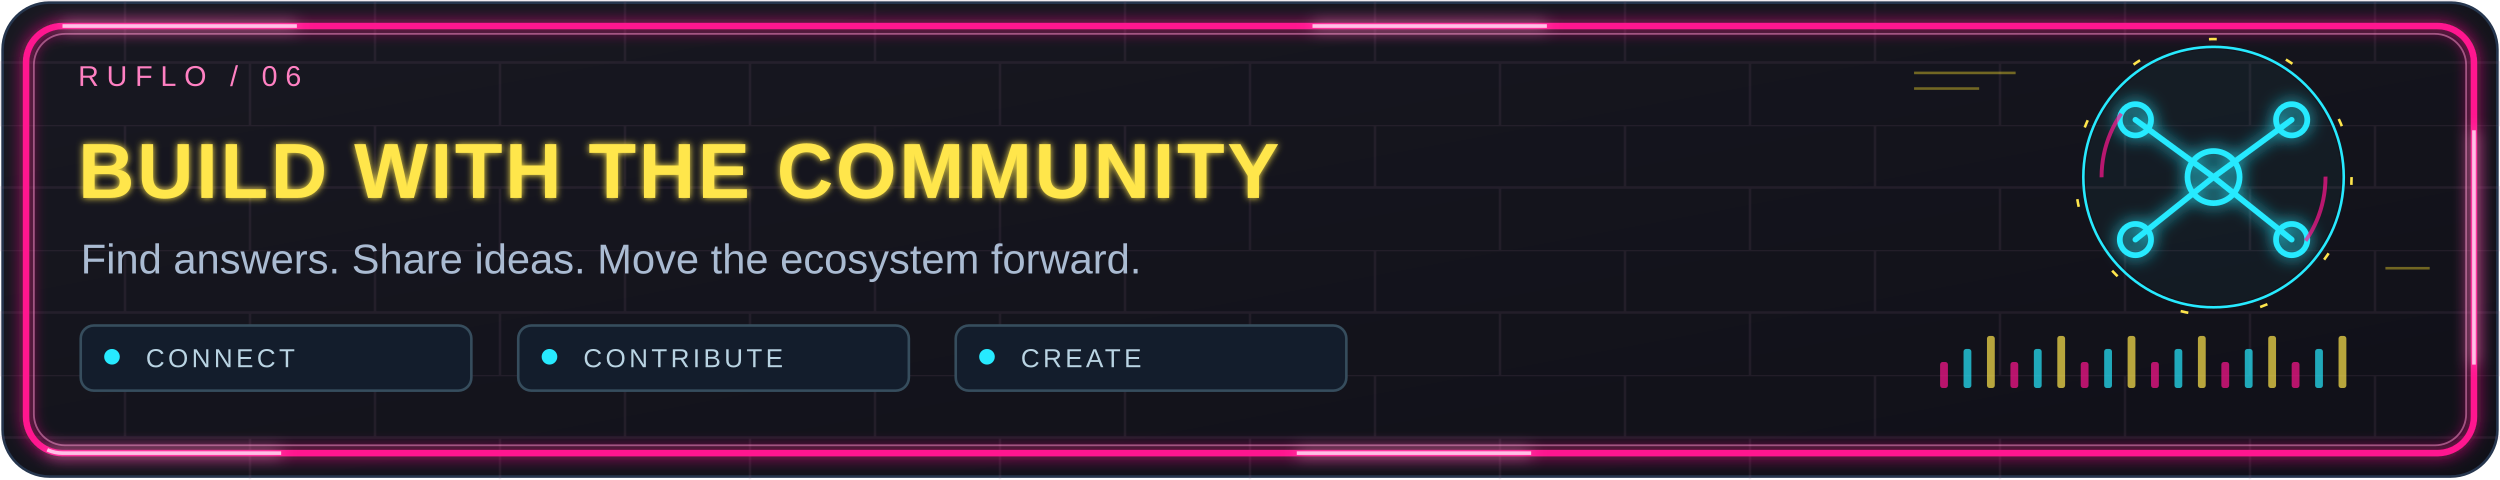
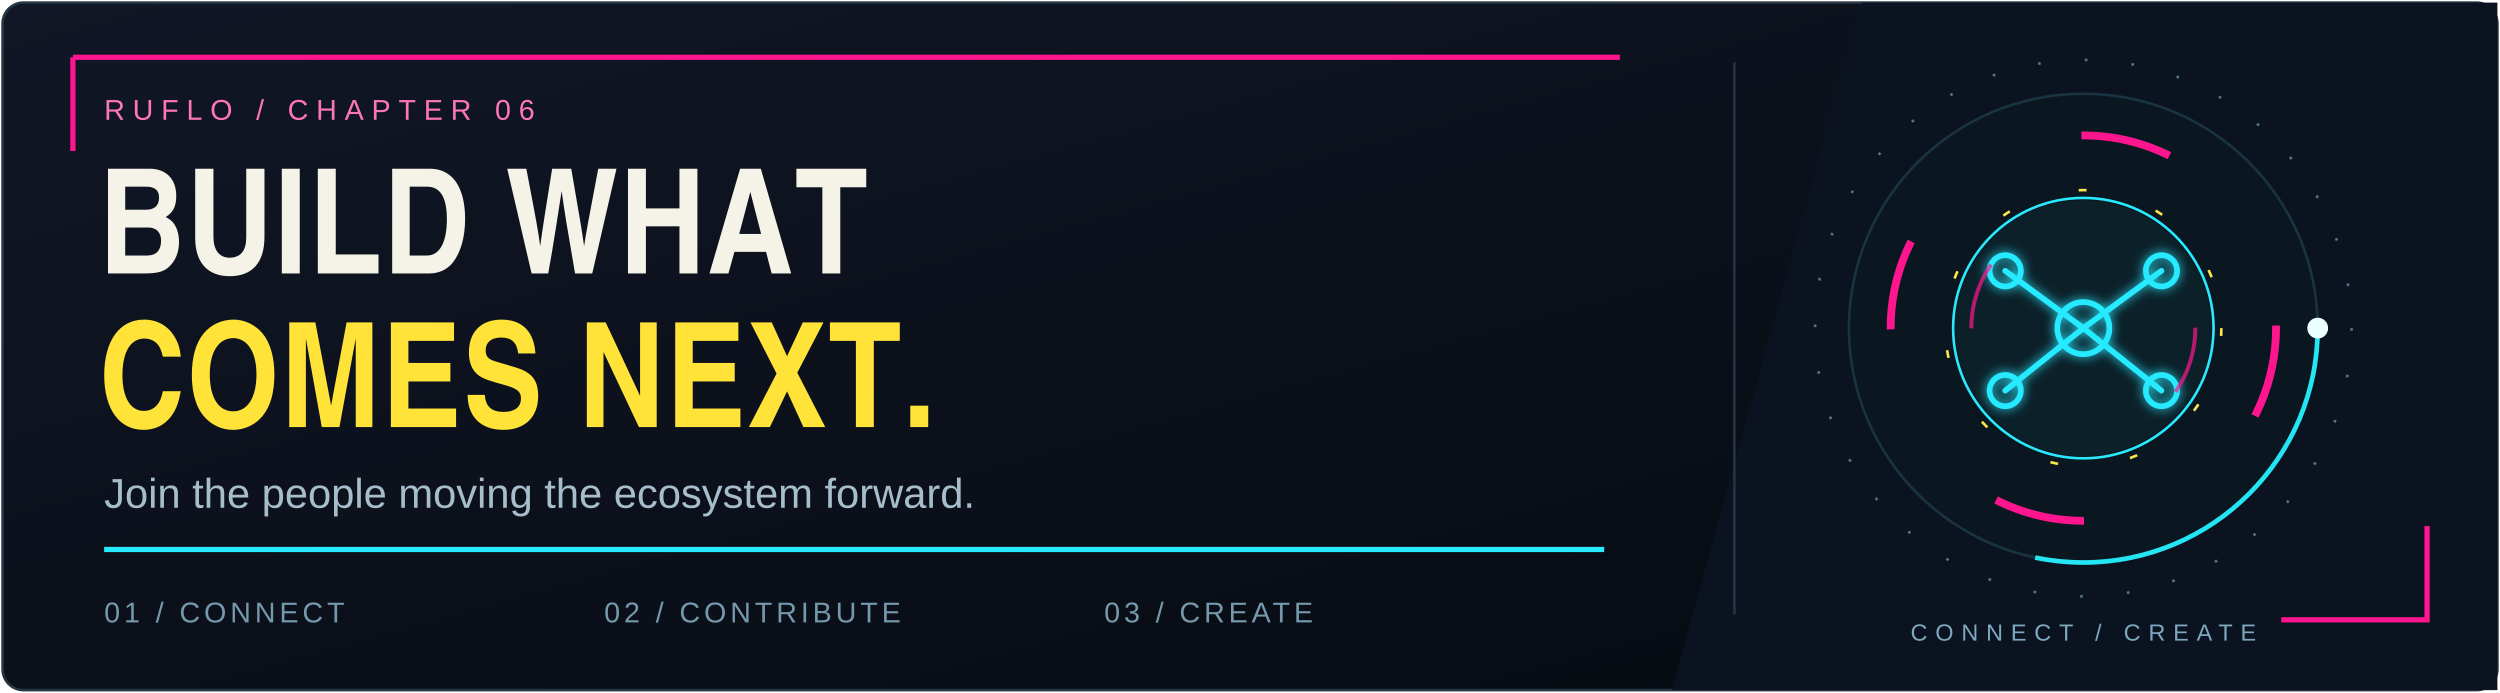
- <svg xmlns="http://www.w3.org/2000/svg" width="960" height="184" viewBox="0 0 960 184" role="img" aria-labelledby="title desc">
+ <svg xmlns="http://www.w3.org/2000/svg" width="960" height="266" viewBox="0 0 960 266" role="img" aria-labelledby="title desc">
  <defs>
-     <linearGradient id="bg" x2="1" y2="1">
-       <stop stop-color="#181821" />
-       <stop offset="1" stop-color="#101018" />
+     <linearGradient id="panel" x2="1" y2="1">
+       <stop stop-color="#111726" />
+       <stop offset="1" stop-color="#05090f" />
    </linearGradient>
-     <linearGradient id="neon">
-       <stop stop-color="#27eaff" />
-       <stop offset=".55" stop-color="#ffe32e" />
-       <stop offset="1" stop-color="#ff168f" />
-     </linearGradient>
-     <filter id="glow" x="-60%" y="-100%" width="220%" height="300%">
-       <feGaussianBlur stdDeviation="3" />
+     <filter id="glow">
+       <feGaussianBlur stdDeviation="2" />
      <feMerge>
        <feMergeNode />
        <feMergeNode in="SourceGraphic" />
      </feMerge>
    </filter>
-     <filter id="soft" x="-20%" y="-80%" width="140%" height="260%">
-       <feGaussianBlur stdDeviation="1.5" />
-       <feMerge>
-         <feMergeNode />
-         <feMergeNode in="SourceGraphic" />
-       </feMerge>
-     </filter>
-     <pattern id="grid" width="96" height="48" patternUnits="userSpaceOnUse">
-       <path d="M0 0H96M0 24H96M48 0V24M0 24V48M96 24V48" fill="none" stroke="#8d6683" stroke-opacity=".13" />
-     </pattern>
  </defs>
-   <style>text{font-family:Arial,Helvetica,sans-serif}.mono{font-family:monospace}.flow{stroke-dasharray:12 40;animation:flow 5s linear infinite;filter:url(#glow)}.tube{filter:url(#glow);animation:flicker 13s linear infinite}.tube2{filter:url(#glow);animation:flicker 17s 3s linear infinite}.gold{fill:#ffe64c;filter:url(#soft)}@keyframes flicker{0%,43%,45%,47%,100%{opacity:1}44%,46%{opacity:.55}}.orbit{transform-box:fill-box;transform-origin:center;animation:spin 14s linear infinite}.pulse{animation:pulse 3s ease-in-out infinite}.rise{animation:rise 7s ease-in-out infinite}@keyframes flow{to{stroke-dashoffset:-208}}@keyframes spin{to{transform:rotate(360deg)}}@keyframes pulse{0%,100%{opacity:.45}50%{opacity:1}}@keyframes rise{0%,100%{transform:translateY(0)}50%{transform:translateY(-5px)}}@media(prefers-reduced-motion:reduce){*{animation:none!important}}.rim{stroke-dasharray:90 390;animation:rim 9s linear infinite;filter:url(#glow)}.sweep{animation:sweep 8s ease-in-out infinite;opacity:.18}.halo{transform-box:fill-box;transform-origin:center;animation:halo 4s ease-out infinite}.equalizer{transform-box:fill-box;transform-origin:bottom;animation:eq 1.6s ease-in-out infinite alternate}@keyframes rim{to{stroke-dashoffset:-960}}@keyframes sweep{0%,100%{transform:translateX(-200px);opacity:0}30%,70%{opacity:.18}85%{transform:translateX(1100px);opacity:0}}@keyframes halo{0%{transform:scale(.8);opacity:0}25%{opacity:.4}100%{transform:scale(1.25);opacity:0}}@keyframes eq{from{transform:scaleY(.3)}to{transform:scaleY(1)}}@media(prefers-reduced-motion:reduce){*{animation:none!important}.sweep,.halo{display:none}}</style>
-   <rect x="1" y="1" width="958" height="182" rx="18" fill="url(#bg)" stroke="#26364e" />
-   <rect width="960" height="184" rx="18" fill="url(#grid)" />
-   <rect x="10" y="10" width="940" height="164" rx="14" fill="none" stroke="#ff168f" stroke-width="2.5" class="tube" />
-   <rect x="13" y="13" width="934" height="158" rx="12" fill="none" stroke="#ff9ad0" stroke-opacity=".5" stroke-width=".7" />
-   <rect class="rim" x="10" y="10" width="940" height="164" rx="14" fill="none" stroke="#ffc0e5" stroke-width="1.4" />
-   <path d="M24 165H936" stroke="url(#neon)" stroke-opacity=".25" />
-   <path class="flow" d="M24 165H936" stroke="url(#neon)" />
-   <text x="30" y="33" fill="#ff80c2" font-size="11" letter-spacing="3">RUFLO / 06</text>
-   <text x="30" y="76" class="gold" font-size="30" font-weight="700" letter-spacing="1">BUILD WITH THE COMMUNITY</text>
-   <text x="31" y="105" fill="#aabbd2" font-size="16">Find answers. Share ideas. Move the ecosystem forward.</text>
-   <g transform="translate(850 68)">
+   <style>text{font-family:Arial,Helvetica,sans-serif}.mono{font-family:monospace}.flow{stroke-dasharray:12 40;animation:flow 5s linear infinite;filter:url(#glow)}.tube{filter:url(#glow);animation:flicker 13s linear infinite}.tube2{filter:url(#glow);animation:flicker 17s 3s linear infinite}.gold{fill:#ffe64c;filter:url(#soft)}@keyframes flicker{0%,43%,45%,47%,100%{opacity:1}44%,46%{opacity:.55}}.orbit{transform-box:fill-box;transform-origin:center;animation:spin 14s linear infinite}.pulse{animation:pulse 3s ease-in-out infinite}.rise{animation:rise 7s ease-in-out infinite}@keyframes flow{to{stroke-dashoffset:-208}}@keyframes spin{to{transform:rotate(360deg)}}@keyframes pulse{0%,100%{opacity:.45}50%{opacity:1}}@keyframes rise{0%,100%{transform:translateY(0)}50%{transform:translateY(-5px)}}@media(prefers-reduced-motion:reduce){*{animation:none!important}}.rim{stroke-dasharray:90 390;animation:rim 9s linear infinite;filter:url(#glow)}.sweep{animation:sweep 8s ease-in-out infinite;opacity:.18}.halo{transform-box:fill-box;transform-origin:center;animation:halo 4s ease-out infinite}.equalizer{transform-box:fill-box;transform-origin:bottom;animation:eq 1.6s ease-in-out infinite alternate}@keyframes rim{to{stroke-dashoffset:-960}}@keyframes sweep{0%,100%{transform:translateX(-200px);opacity:0}30%,70%{opacity:.18}85%{transform:translateX(1100px);opacity:0}}@keyframes halo{0%{transform:scale(.8);opacity:0}25%{opacity:.4}100%{transform:scale(1.25);opacity:0}}@keyframes eq{from{transform:scaleY(.3)}to{transform:scaleY(1)}}@media(prefers-reduced-motion:reduce){*{animation:none!important}.sweep,.halo{display:none}}.packet{stroke-dasharray:7 93;stroke-dashoffset:7;opacity:0;stroke-linecap:round;animation:packet 12s linear infinite;filter:url(#glow)}.active{animation:active 12s ease-in-out infinite}.scan{animation:scan 6s ease-in-out infinite;transform-box:fill-box;transform-origin:center}@keyframes packet{0%{stroke-dashoffset:7;opacity:0}1%{opacity:1}12.4%{stroke-dashoffset:-100;opacity:1}12.5%,100%{stroke-dashoffset:-100;opacity:0}}@keyframes active{0%,14%,100%{stroke:#29d9ed;fill:#141b29}1%,10%{stroke:#ffe649;fill:#33301b}}@keyframes scan{0%,100%{opacity:.2}50%{opacity:1}}@media(prefers-reduced-motion:reduce){*{animation:none!important}} .headline{animation:headline 12s cubic-bezier(.2,.8,.2,1) infinite}.second{animation-delay:.16s}.rule{stroke-dasharray:610;animation:rule 12s ease-in-out infinite}.spin{transform-origin:800px 126px;animation:rot 24s linear infinite}.counter{animation-direction:reverse;animation-duration:36s}.beacon{animation:beacon 3s ease-in-out infinite}.stage{animation:stage 9s ease-in-out infinite}@keyframes headline{0%{transform:translateY(13px);opacity:.35}7%,92%{transform:translateY(0);opacity:1}100%{transform:translateY(0);opacity:.35}}@keyframes rule{0%{stroke-dashoffset:610}12%,90%{stroke-dashoffset:0}100%{stroke-dashoffset:-610}}@keyframes rot{to{transform:rotate(360deg)}}@keyframes beacon{0%,100%{opacity:.3}50%{opacity:1}}@keyframes stage{0%,33%,100%{fill:#7599ac}8%,25%{fill:#ffe649}}@media(prefers-reduced-motion:reduce){*{animation:none!important}}</style>
+   <rect x="1" y="1" width="958" height="264" rx="8" fill="url(#panel)" stroke="#263542" />
+   <path d="M715 1H959V265H642Z" fill="#0b1320" />
+   <path d="M28 22H622M28 22V58M932 202V238H876" fill="none" stroke="#ff168f" stroke-width="2" />
+   <text x="40" y="46" fill="#ff75b9" font-family="monospace" font-size="11" letter-spacing="3">RUFLO  /  CHAPTER 06</text>
+   <g class="headline">
+     <g transform="translate(38 105)" aria-label="BUILD WHAT">
+       <path d="M3.472 0.0H17.416C23.128 0.0 25.592 -0.84 27.888 -3.584C29.792 -5.88 30.744 -8.792 30.744 -12.096C30.744 -14.336 30.296 -16.352 29.512 -17.92C28.616 -19.656 27.72 -20.552 25.648 -21.672C28.504 -23.464 29.68 -25.76 29.68 -29.736C29.68 -36.232 25.816 -40.208 19.488 -40.208H3.472ZM10.08 -17.64H18.872C22.008 -17.64 23.856 -15.792 23.856 -12.6C23.856 -8.904 22.008 -6.888 18.536 -6.888H10.08ZM10.08 -33.32H17.976C21.504 -33.32 23.072 -31.976 23.072 -29.064C23.072 -26.096 21.336 -24.472 18.144 -24.472H10.08ZM63.556 -40.208H56.556V-13.72C56.556 -8.68 54.316 -6.048 50.172 -6.048C46.196 -6.048 43.956 -8.96 43.956 -14.112V-40.208H36.956V-13.552C36.956 -4.256 41.716 1.064 50.172 1.064C58.908 1.064 63.556 -4.2 63.556 -14.056ZM77.104 -40.208H70.216V0.0H77.104ZM90.932 -40.208H84.044V0.0H107.34V-7.28H90.932ZM112.6 0.0H126.88C130.52 0.0 133.712 -1.456 135.896 -4.2C138.92 -8.064 140.6 -13.944 140.6 -20.944C140.6 -33.152 135.672 -40.208 127.16 -40.208H112.6ZM119.32 -33.32H125.928C131.136 -33.32 133.6 -29.232 133.6 -20.72C133.6 -11.984 130.8 -6.888 126.04 -6.888H119.32ZM166.128 0.0H172.512L173.912 -7.952C174.64 -12.152 175.928 -20.384 177.664 -31.64C178.952 -22.568 179.456 -19.544 182.816 0.0H189.424L198.72 -40.208H191.72C187.968 -20.552 187.072 -15.624 186.288 -10.472C185.448 -16.464 185.0 -19.208 181.36 -40.208H174.024C171.504 -24.584 170.384 -17.528 169.432 -10.472C168.704 -16.016 168.032 -19.768 164.112 -40.208H156.776ZM222.908 -18.088V0.0H229.796V-40.208H222.908V-24.976H210.028V-40.208H203.14V0.0H210.028V-18.088ZM244.016 -8.288H256.168L258.296 0.0H265.8L254.152 -40.208H246.2L234.44 0.0H241.72ZM250.12 -31.304 254.264 -15.176H245.864ZM284.668 -33.096H294.636V-40.208H267.812V-33.096H277.78V0.0H284.668Z" fill="#f5f3e8" />
+     </g>
+   </g>
+   <g class="headline second">
+     <g transform="translate(38 164)" aria-label="COMES NEXT.">
+       <path d="M31.416 -27.048C31.08 -30.24 30.576 -31.92 29.344 -34.16C26.824 -38.752 22.512 -41.272 17.304 -41.272C7.896 -41.272 2.016 -33.096 2.016 -19.992C2.016 -6.944 7.728 1.064 17.136 1.064C21.504 1.064 25.2 -0.728 27.72 -4.144C29.624 -6.72 30.52 -9.072 31.416 -13.776H24.528C24.024 -11.536 23.688 -10.528 22.96 -9.352C21.616 -7.28 19.656 -6.216 17.192 -6.216C12.096 -6.216 9.016 -11.368 9.016 -19.936C9.016 -28.84 12.096 -33.992 17.472 -33.992C19.768 -33.992 21.728 -32.984 22.904 -31.304C23.632 -30.128 24.024 -29.232 24.528 -27.048ZM51.74 -41.272C47.148 -41.272 43.004 -39.368 40.204 -35.952C37.236 -32.368 35.668 -26.936 35.668 -20.048C35.668 -15.064 36.508 -10.864 38.076 -7.56C40.708 -2.184 45.748 1.064 51.516 1.064C55.94 1.064 60.084 -0.896 62.828 -4.256C65.796 -7.84 67.364 -13.272 67.364 -20.104C67.364 -26.88 65.796 -32.368 62.828 -35.952C60.084 -39.256 55.94 -41.272 51.74 -41.272ZM51.628 -34.16C53.812 -34.16 55.996 -33.096 57.452 -31.248C59.412 -28.896 60.476 -25.032 60.476 -20.272C60.476 -11.368 57.116 -6.048 51.516 -6.048C45.916 -6.048 42.556 -11.368 42.556 -20.216C42.556 -28.896 45.972 -34.16 51.628 -34.16ZM104.992 -40.208H95.08L89.144 -8.288L83.096 -40.208H73.072V0.0H79.456V-34.104L85.56 0.0H92.336L98.608 -34.104V0.0H104.992ZM136.348 -40.208H112.1V0.0H137.132V-7.112H118.82V-17.528H134.948V-24.64H118.82V-33.096H136.348ZM141.552 -12.376C141.664 -9.128 142.056 -7.504 143.064 -5.488C145.192 -1.232 149.504 1.064 155.272 1.064C163.616 1.064 168.656 -3.864 168.656 -11.984C168.656 -17.976 166.192 -21.056 160.032 -22.904L151.968 -25.312C149.448 -26.096 148.496 -27.216 148.496 -29.512C148.496 -32.536 150.68 -34.384 154.376 -34.384C158.464 -34.384 160.48 -32.536 160.984 -28.28H167.592C167.088 -36.68 162.496 -41.272 154.6 -41.272C146.76 -41.272 142.056 -36.568 142.056 -28.672C142.056 -25.2 143.008 -22.512 144.856 -20.664C146.256 -19.208 148.328 -18.256 152.528 -17.08L156.056 -16.072C160.704 -14.728 162.048 -13.608 162.048 -10.976C162.048 -7.672 159.64 -5.824 155.384 -5.824C150.736 -5.824 148.44 -7.952 148.16 -12.376ZM207.792 -11.984 194.576 -40.208H187.352V0.0H193.736V-28.84L207.344 0.0H214.176V-40.208H207.792ZM245.532 -40.208H221.284V0.0H246.316V-7.112H228.004V-17.528H244.132V-24.64H228.004V-33.096H245.532ZM268.152 -20.888 278.232 -40.208H270.28L264.232 -27.216L258.352 -40.208H250.176L260.2 -20.552L249.56 0.0H257.624L264.232 -13.72L270.504 0.0H278.904ZM297.548 -33.096H307.516V-40.208H280.692V-33.096H290.66V0.0H297.548ZM318.432 -8.232H311.544V0.0H318.432Z" fill="#ffe338" />
+     </g>
+   </g>
+   <text x="40" y="195" fill="#a6bdca" font-family="Arial,sans-serif" font-size="16">Join the people moving the ecosystem forward.</text>
+   <path d="M40 211H616" stroke="#20384a" />
+   <path class="rule" d="M40 211H616" stroke="#27eaff" stroke-width="2" />
+   <text class="stage" style="animation-delay:0s" x="40" y="239" fill="#7599ac" font-family="monospace" font-size="11" letter-spacing="1.5">01 / CONNECT</text>
+   <text class="stage" style="animation-delay:3s" x="232" y="239" fill="#7599ac" font-family="monospace" font-size="11" letter-spacing="1.5">02 / CONTRIBUTE</text>
+   <text class="stage" style="animation-delay:6s" x="424" y="239" fill="#7599ac" font-family="monospace" font-size="11" letter-spacing="1.5">03 / CREATE</text>
+   <path d="M666 24V236" stroke="#223444" />
+   <circle cx="800" cy="126" r="90" fill="#0a1720" stroke="#193341" />
+   <g class="spin">
+     <circle cx="800" cy="126" r="90" fill="none" stroke="#24e5f3" stroke-width="1.8" stroke-dasharray="160 406" />
+     <circle cx="890" cy="126" r="4" fill="#eaffff" />
+   </g>
+   <g class="spin counter">
+     <circle cx="800" cy="126" r="74" fill="none" stroke="#ff168f" stroke-width="3" stroke-dasharray="35 81" />
+   </g>
+   <circle cx="800" cy="126" r="103" fill="none" stroke="#527689" stroke-dasharray="1 17" />
+   <g transform="translate(800 126)">
    <circle class="pulse" r="49" fill="#36e5e9" fill-opacity=".045" />
    <g class="tube2" fill="none" stroke="#26eaff" stroke-width="2.2" stroke-linecap="round" stroke-linejoin="round">
      <path d="M0 0L-30 -22M0 0L30 -22M0 0L-30 24M0 0L30 24" />
      <circle r="10" />
      <circle cx="-30" cy="-22" r="6" />
      <circle cx="30" cy="-22" r="6" />
      <circle cx="-30" cy="24" r="6" />
      <circle cx="30" cy="24" r="6" />
    </g>
    <circle class="halo" r="50" fill="none" stroke="#27eaff" stroke-width="1" />
    <circle class="orbit" style="animation-direction:reverse;animation-duration:21s" r="53" fill="none" stroke="#ffe64c" stroke-width="1" stroke-dasharray="3 28" />
    <circle class="orbit" r="43" fill="none" stroke="#ff168f" stroke-width="1.5" stroke-dasharray="26 109" opacity=".7" />
  </g>
-   <path d="M735 28H774M735 34H760M916 103H933" stroke="#ffe32e" opacity=".4" />
-   <g opacity=".7">
-     <rect class="equalizer" style="animation-delay:0.0s" x="745" y="139" width="3" height="10" rx="1" fill="#ff168f" />
-     <rect class="equalizer" style="animation-delay:0.17s" x="754" y="134" width="3" height="15" rx="1" fill="#27eaff" />
-     <rect class="equalizer" style="animation-delay:0.34s" x="763" y="129" width="3" height="20" rx="1" fill="#ffe64c" />
-     <rect class="equalizer" style="animation-delay:0.51s" x="772" y="139" width="3" height="10" rx="1" fill="#ff168f" />
-     <rect class="equalizer" style="animation-delay:0.68s" x="781" y="134" width="3" height="15" rx="1" fill="#27eaff" />
-     <rect class="equalizer" style="animation-delay:0.85s" x="790" y="129" width="3" height="20" rx="1" fill="#ffe64c" />
-     <rect class="equalizer" style="animation-delay:1.02s" x="799" y="139" width="3" height="10" rx="1" fill="#ff168f" />
-     <rect class="equalizer" style="animation-delay:1.19s" x="808" y="134" width="3" height="15" rx="1" fill="#27eaff" />
-     <rect class="equalizer" style="animation-delay:1.36s" x="817" y="129" width="3" height="20" rx="1" fill="#ffe64c" />
-     <rect class="equalizer" style="animation-delay:1.53s" x="826" y="139" width="3" height="10" rx="1" fill="#ff168f" />
-     <rect class="equalizer" style="animation-delay:1.7s" x="835" y="134" width="3" height="15" rx="1" fill="#27eaff" />
-     <rect class="equalizer" style="animation-delay:1.87s" x="844" y="129" width="3" height="20" rx="1" fill="#ffe64c" />
-     <rect class="equalizer" style="animation-delay:2.04s" x="853" y="139" width="3" height="10" rx="1" fill="#ff168f" />
-     <rect class="equalizer" style="animation-delay:2.21s" x="862" y="134" width="3" height="15" rx="1" fill="#27eaff" />
-     <rect class="equalizer" style="animation-delay:2.38s" x="871" y="129" width="3" height="20" rx="1" fill="#ffe64c" />
-     <rect class="equalizer" style="animation-delay:2.55s" x="880" y="139" width="3" height="10" rx="1" fill="#ff168f" />
-     <rect class="equalizer" style="animation-delay:2.72s" x="889" y="134" width="3" height="15" rx="1" fill="#27eaff" />
-     <rect class="equalizer" style="animation-delay:2.89s" x="898" y="129" width="3" height="20" rx="1" fill="#ffe64c" />
-   </g>
-   <rect x="31" y="125" width="150" height="25" rx="5" fill="#131d2c" stroke="#364d5d" />
-   <circle class="pulse" style="animation-delay:0s" cx="43" cy="137" r="3" fill="#27eaff" />
-   <text x="56" y="141" fill="#b9d4e3" font-size="10" letter-spacing="1.3">CONNECT</text>
-   <rect x="199" y="125" width="150" height="25" rx="5" fill="#131d2c" stroke="#364d5d" />
-   <circle class="pulse" style="animation-delay:1s" cx="211" cy="137" r="3" fill="#27eaff" />
-   <text x="224" y="141" fill="#b9d4e3" font-size="10" letter-spacing="1.3">CONTRIBUTE</text>
-   <rect x="367" y="125" width="150" height="25" rx="5" fill="#131d2c" stroke="#364d5d" />
-   <circle class="pulse" style="animation-delay:2s" cx="379" cy="137" r="3" fill="#27eaff" />
-   <text x="392" y="141" fill="#b9d4e3" font-size="10" letter-spacing="1.3">CREATE</text>
+   <text x="800" y="246" text-anchor="middle" fill="#7da8be" font-family="monospace" font-size="9" letter-spacing="3">CONNECT / CREATE</text>
</svg>
